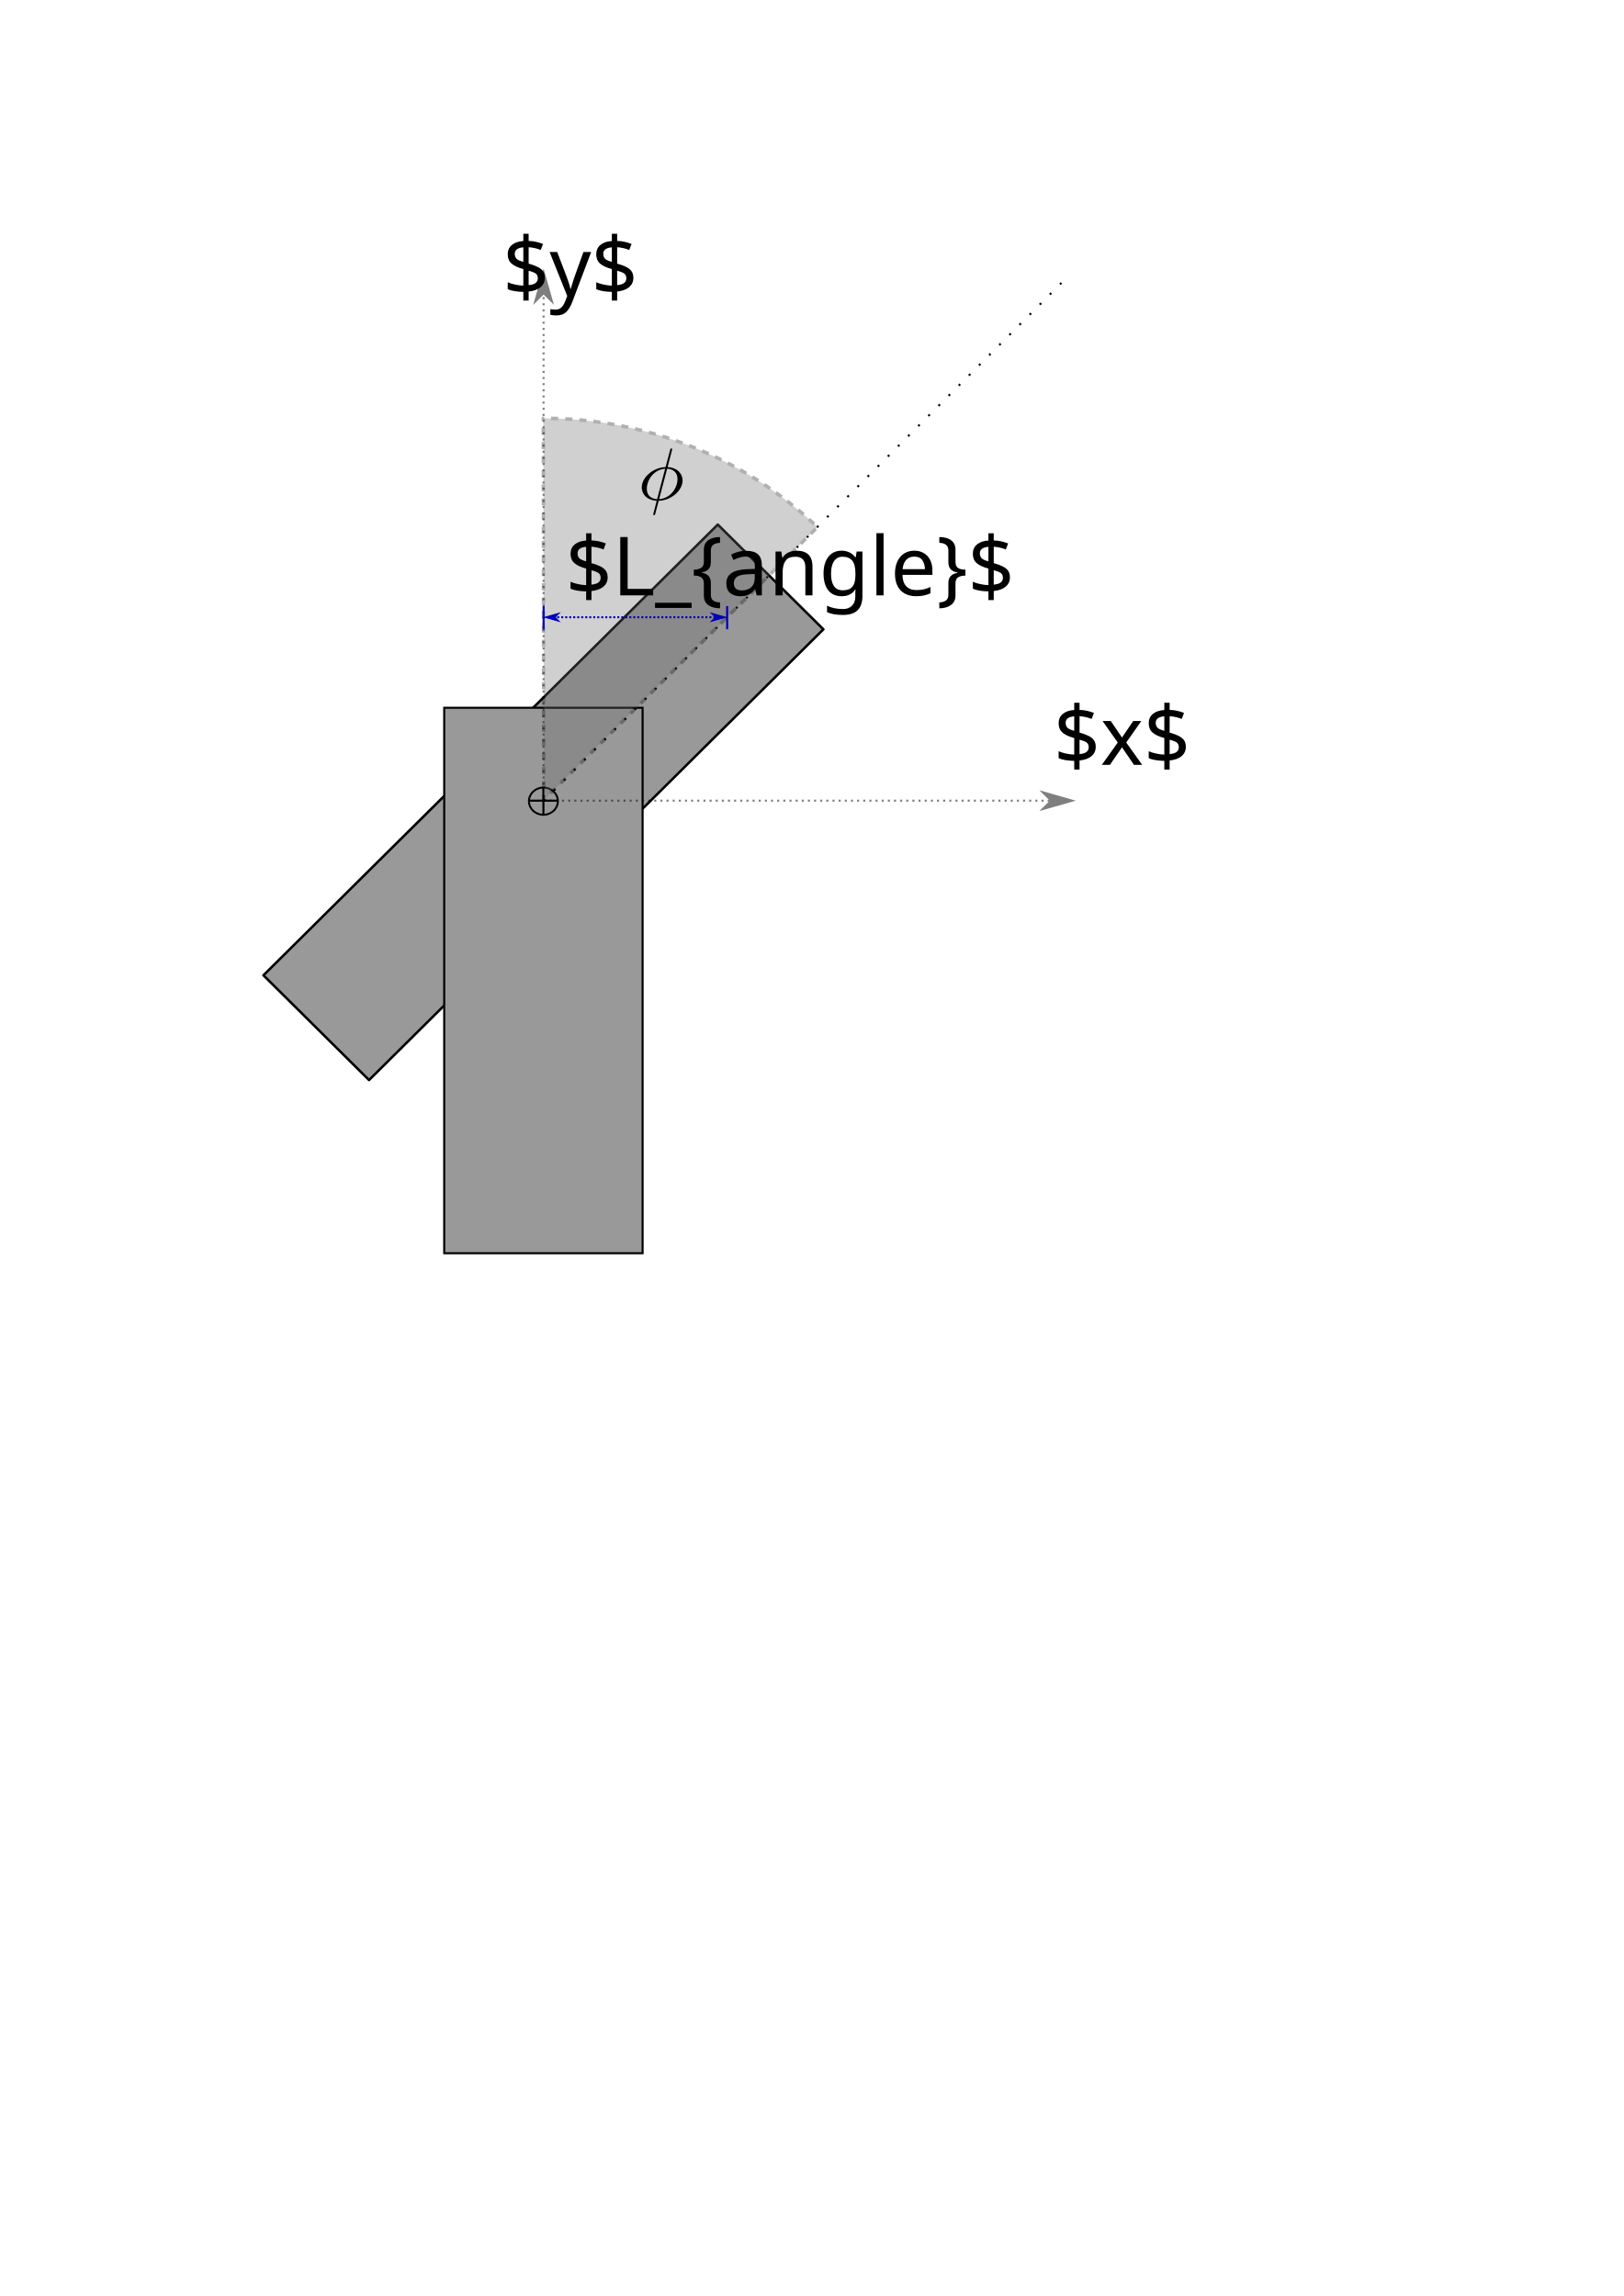
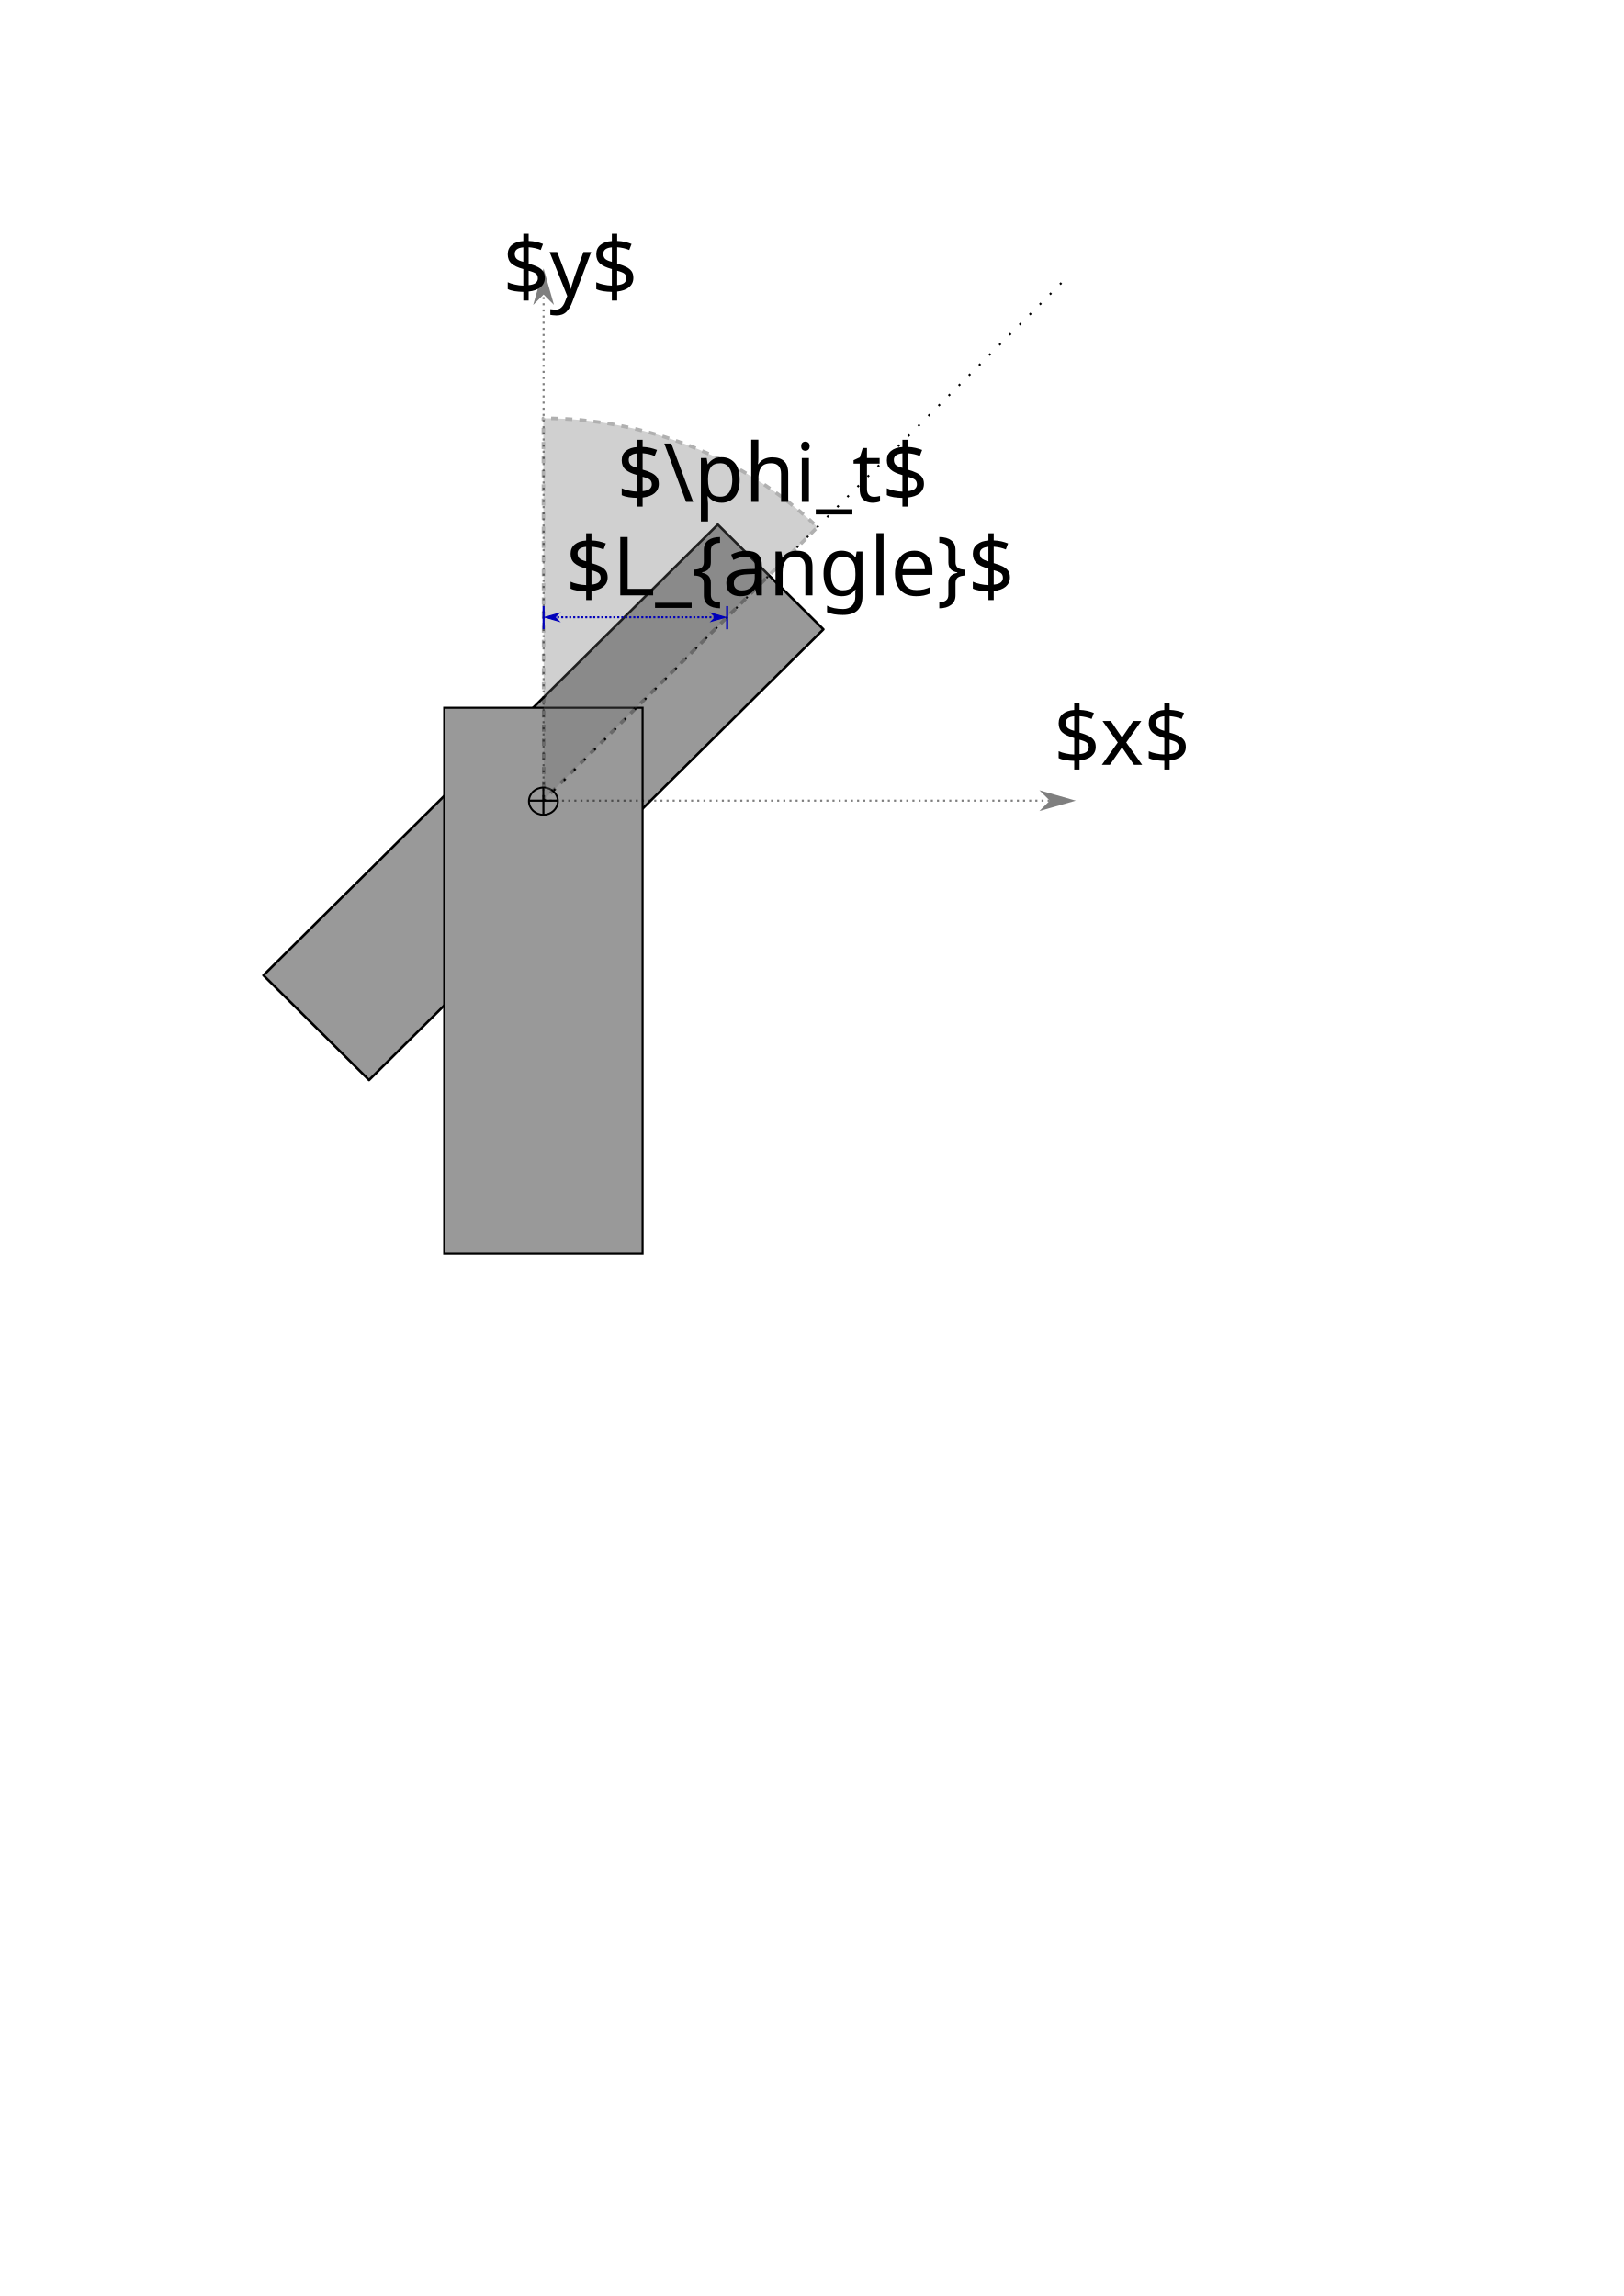
<svg xmlns="http://www.w3.org/2000/svg" id="svg8" version="1.1" viewBox="0 0 210 297" height="297mm" width="210mm">
  <defs id="defs2">
    <marker orient="auto" refY="0.0" refX="0.0" id="Arrow1Mend" style="overflow:visible;">
      <path id="path1065" d="M 0.0,0.0 L 5.0,-5.0 L -12.5,0.0 L 5.0,5.0 L 0.0,0.0 z " style="fill-rule:evenodd;stroke:#0000ba;stroke-width:1pt;stroke-opacity:1;fill:#0000ba;fill-opacity:1" transform="scale(0.4) rotate(180) translate(10,0)" />
    </marker>
    <marker orient="auto" refY="0.0" refX="0.0" id="Arrow1Mstart" style="overflow:visible">
      <path id="path1062" d="M 0.0,0.0 L 5.0,-5.0 L -12.5,0.0 L 5.0,5.0 L 0.0,0.0 z " style="fill-rule:evenodd;stroke:#0000ba;stroke-width:1pt;stroke-opacity:1;fill:#0000ba;fill-opacity:1" transform="scale(0.4) translate(10,0)" />
    </marker>
    <marker orient="auto" refY="0.0" refX="0.0" id="Arrow1Lend" style="overflow:visible;">
      <path id="path4625" d="M 0.0,0.0 L 5.0,-5.0 L -12.5,0.0 L 5.0,5.0 L 0.0,0.0 z " style="fill-rule:evenodd;stroke:#000000;stroke-width:1pt;stroke-opacity:1;fill:#000000;fill-opacity:1" transform="scale(0.8) rotate(180) translate(12.5,0)" />
    </marker>
    <marker style="overflow:visible" id="marker4960" refX="0.0" refY="0.0" orient="auto">
      <path transform="scale(0.8) translate(12.5,0)" style="fill-rule:evenodd;stroke:#000000;stroke-width:1pt;stroke-opacity:1;fill:#000000;fill-opacity:1" d="M 0.0,0.0 L 5.0,-5.0 L -12.5,0.0 L 5.0,5.0 L 0.0,0.0 z " id="path4958" />
    </marker>
    <marker orient="auto" refY="0.0" refX="0.0" id="Arrow1Lstart" style="overflow:visible">
      <path id="path4622" d="M 0.0,0.0 L 5.0,-5.0 L -12.5,0.0 L 5.0,5.0 L 0.0,0.0 z " style="fill-rule:evenodd;stroke:#000000;stroke-width:1pt;stroke-opacity:1;fill:#000000;fill-opacity:1" transform="scale(0.8) translate(12.5,0)" />
    </marker>
  </defs>
  <g id="layer1">
    <rect style="opacity:1;fill:#999999;fill-opacity:1;stroke:#000000;stroke-width:0.321;stroke-linejoin:round;stroke-miterlimit:4;stroke-dasharray:none;stroke-dashoffset:0;stroke-opacity:1;image-rendering:auto" id="rect819" width="19.24" height="82.779" x="113.558" y="-65.563" transform="matrix(0.70988,0.7043226,0.70988,-0.7043226,0,0)" />
    <g id="g4550" transform="translate(-44.92095)">
      <rect y="91.553" x="102.373" height="70.559" width="25.658" id="rect815" style="opacity:1;fill:#999999;fill-opacity:1;stroke:#000000;stroke-width:0.265;stroke-miterlimit:4;stroke-dasharray:none;stroke-dashoffset:0;stroke-opacity:1" />
      <ellipse ry="1.761" rx="1.871" cy="103.637" cx="115.202" id="path4540" style="opacity:1;fill:#999999;fill-opacity:1;stroke:#000000;stroke-width:0.248;stroke-linejoin:round;stroke-miterlimit:4;stroke-dasharray:none;stroke-dashoffset:0;stroke-opacity:1" />
      <path id="path4542" d="m 113.348,103.571 h 3.709" style="fill:none;stroke:#000000;stroke-width:0.265px;stroke-linecap:butt;stroke-linejoin:miter;stroke-opacity:1" />
      <path id="path4544" d="m 115.202,101.846 v 3.52" style="fill:none;stroke:#000000;stroke-width:0.265px;stroke-linecap:butt;stroke-linejoin:miter;stroke-opacity:1" />
    </g>
    <path style="opacity:0.5;fill:none;stroke:#000000;stroke-width:0.265;stroke-linecap:butt;stroke-linejoin:miter;stroke-miterlimit:4;stroke-dasharray:0.265, 0.53;stroke-dashoffset:0;stroke-opacity:1;marker-end:url(#Arrow1Lend)" d="M 70.304,103.571 H 138.623" id="path4552" />
    <path style="fill:none;stroke:#000000;stroke-width:0.265;stroke-linecap:butt;stroke-linejoin:miter;stroke-miterlimit:4;stroke-dasharray:0.265,1.587;stroke-dashoffset:0;stroke-opacity:1" d="M 70.304,103.571 137.961,35.913" id="path4590" />
    <path style="opacity:0.5;fill:none;stroke:#000000;stroke-width:0.265;stroke-linecap:butt;stroke-linejoin:miter;stroke-miterlimit:4;stroke-dasharray:0.265, 0.53;stroke-dashoffset:0;stroke-opacity:1;marker-start:url(#Arrow1Lstart)" d="M 70.304,35.251 V 103.571" id="path4552-8" />
    <path style="opacity:0.31;fill:#666666;fill-opacity:1;stroke:#000000;stroke-width:0.457;stroke-linejoin:round;stroke-miterlimit:4;stroke-dasharray:0.914, 0.914;stroke-dashoffset:2.65;stroke-opacity:1" id="path5072" d="M 70.275,54.111 A 50.622,49.364 0 0 1 105.722,68.183 L 70.327,103.475 Z" />
-     <g id="g955" transform="matrix(0.6742833,0,0,0.6414289,25.76082,-0.04684802)">
-       <g word-spacing="normal" letter-spacing="normal" font-size-adjust="none" font-stretch="normal" font-weight="normal" font-variant="normal" font-style="normal" stroke-miterlimit="10.433" xml:space="preserve" transform="matrix(0.3,0,0,-0.3,-52.5,222.75)" id="content" style="font-style:normal;font-variant:normal;font-weight:normal;font-stretch:normal;letter-spacing:normal;word-spacing:normal;text-anchor:start;fill:none;fill-opacity:1;fill-rule:evenodd;stroke:#000000;stroke-linecap:butt;stroke-linejoin:miter;stroke-miterlimit:10.433;stroke-dasharray:none;stroke-dashoffset:0;stroke-opacity:1">
-         <path id="path952" d="m 477.29,439.57 v 0.01 0.01 0 0.01 0.01 0.01 0 0.01 l 0.01,0.02 v 0.03 0.02 l 0.01,0.02 0.01,0.03 v 0.03 l 0.01,0.02 v 0.03 l 0.01,0.03 0.01,0.03 0.01,0.06 0.02,0.06 v 0.03 l 0.01,0.02 0.01,0.03 v 0.03 l 0.01,0.02 0.01,0.02 v 0.02 l 0.01,0.02 v 0.01 0.01 0.01 0.01 h 0.01 v 0.01 0.01 0 0.01 0 0 0.01 c 0,0.04 0,0.5 -0.59,0.5 -0.5,0 -0.55,-0.16 -0.75,-1 l -2.89,-11.5 c -7.92,-0.25 -15.25,-6.88 -15.25,-13.66 0,-4.73 3.48,-8.67 9.56,-9.01 l 0.25,1.09 c -2.98,0.14 -6.58,1.89 -6.58,6.87 0,5.99 4.3,12.96 11.72,13.6 l -5.14,-20.47 -0.25,-1.09 c -0.39,-1.55 -0.73,-3.15 -1.14,-4.69 -0.59,-2.35 -1.09,-4.24 -1.09,-4.39 0,-0.49 0.34,-0.55 0.59,-0.55 0.25,0 0.36,0.06 0.5,0.2 0.09,0.1 0.41,1.3 0.55,2 l 1.89,7.43 0.25,1.09 5.14,20.47 c 3.78,-0.19 6.62,-2.49 6.62,-6.88 0,-5.87 -4.28,-13 -11.76,-13.59 l -0.25,-1.09 c 8.03,0.25 15.25,6.96 15.25,13.64 0,3.93 -2.64,8.53 -9.57,9.03 z" style="fill:#000000;stroke-width:0" />
-       </g>
-     </g>
    <text xml:space="preserve" style="font-style:normal;font-weight:normal;font-size:10.583px;line-height:1.25;font-family:sans-serif;letter-spacing:0px;word-spacing:0px;fill:#000000;fill-opacity:1;stroke:none;stroke-width:0.265" x="136.26" y="98.94" id="text36">
      <tspan id="tspan34" x="136.26" y="98.94" style="stroke-width:0.265">$x$</tspan>
    </text>
    <text xml:space="preserve" style="font-style:normal;font-weight:normal;font-size:10.583px;line-height:1.25;font-family:sans-serif;letter-spacing:0px;word-spacing:0px;fill:#000000;fill-opacity:1;stroke:none;stroke-width:0.265" x="65.012" y="38.275" id="text40">
      <tspan id="tspan38" x="65.012" y="38.275" style="stroke-width:0.265">$y$</tspan>
    </text>
    <path style="fill:none;stroke:#0000ba;stroke-width:0.259;stroke-linecap:butt;stroke-linejoin:miter;stroke-miterlimit:4;stroke-dasharray:0.259, 0.259;stroke-dashoffset:0;stroke-opacity:1;marker-start:url(#Arrow1Mstart);marker-end:url(#Arrow1Mend)" d="M 93.564,79.844 H 70.747" id="path2444" />
    <path style="fill:#d40000;stroke:#0000ba;stroke-width:0.265px;stroke-linecap:butt;stroke-linejoin:miter;stroke-opacity:1" d="m 70.304,78.388 v 3" id="path3054" />
    <path style="fill:none;stroke:#0000ba;stroke-width:0.265px;stroke-linecap:butt;stroke-linejoin:miter;stroke-opacity:1" d="m 94.045,78.4 v 3" id="path3054-3" />
    <text xml:space="preserve" style="font-style:normal;font-weight:normal;font-size:10.583px;line-height:1.25;font-family:sans-serif;letter-spacing:0px;word-spacing:0px;fill:#000000;fill-opacity:1;stroke:none;stroke-width:0.265" x="73.138" y="77.018" id="text3739">
      <tspan id="tspan3737" x="73.138" y="77.018" style="stroke-width:0.265">$L_{angle}$</tspan>
    </text>
+     <text xml:space="preserve" style="font-style:normal;font-weight:normal;font-size:10.583px;line-height:1.25;font-family:sans-serif;letter-spacing:0px;word-spacing:0px;fill:#000000;fill-opacity:1;stroke:none;stroke-width:0.265" x="79.753" y="64.923" id="text854">
+       <tspan id="tspan852" x="79.753" y="64.923" style="stroke-width:0.265">$\phi_t$</tspan>
+     </text>
  </g>
</svg>
